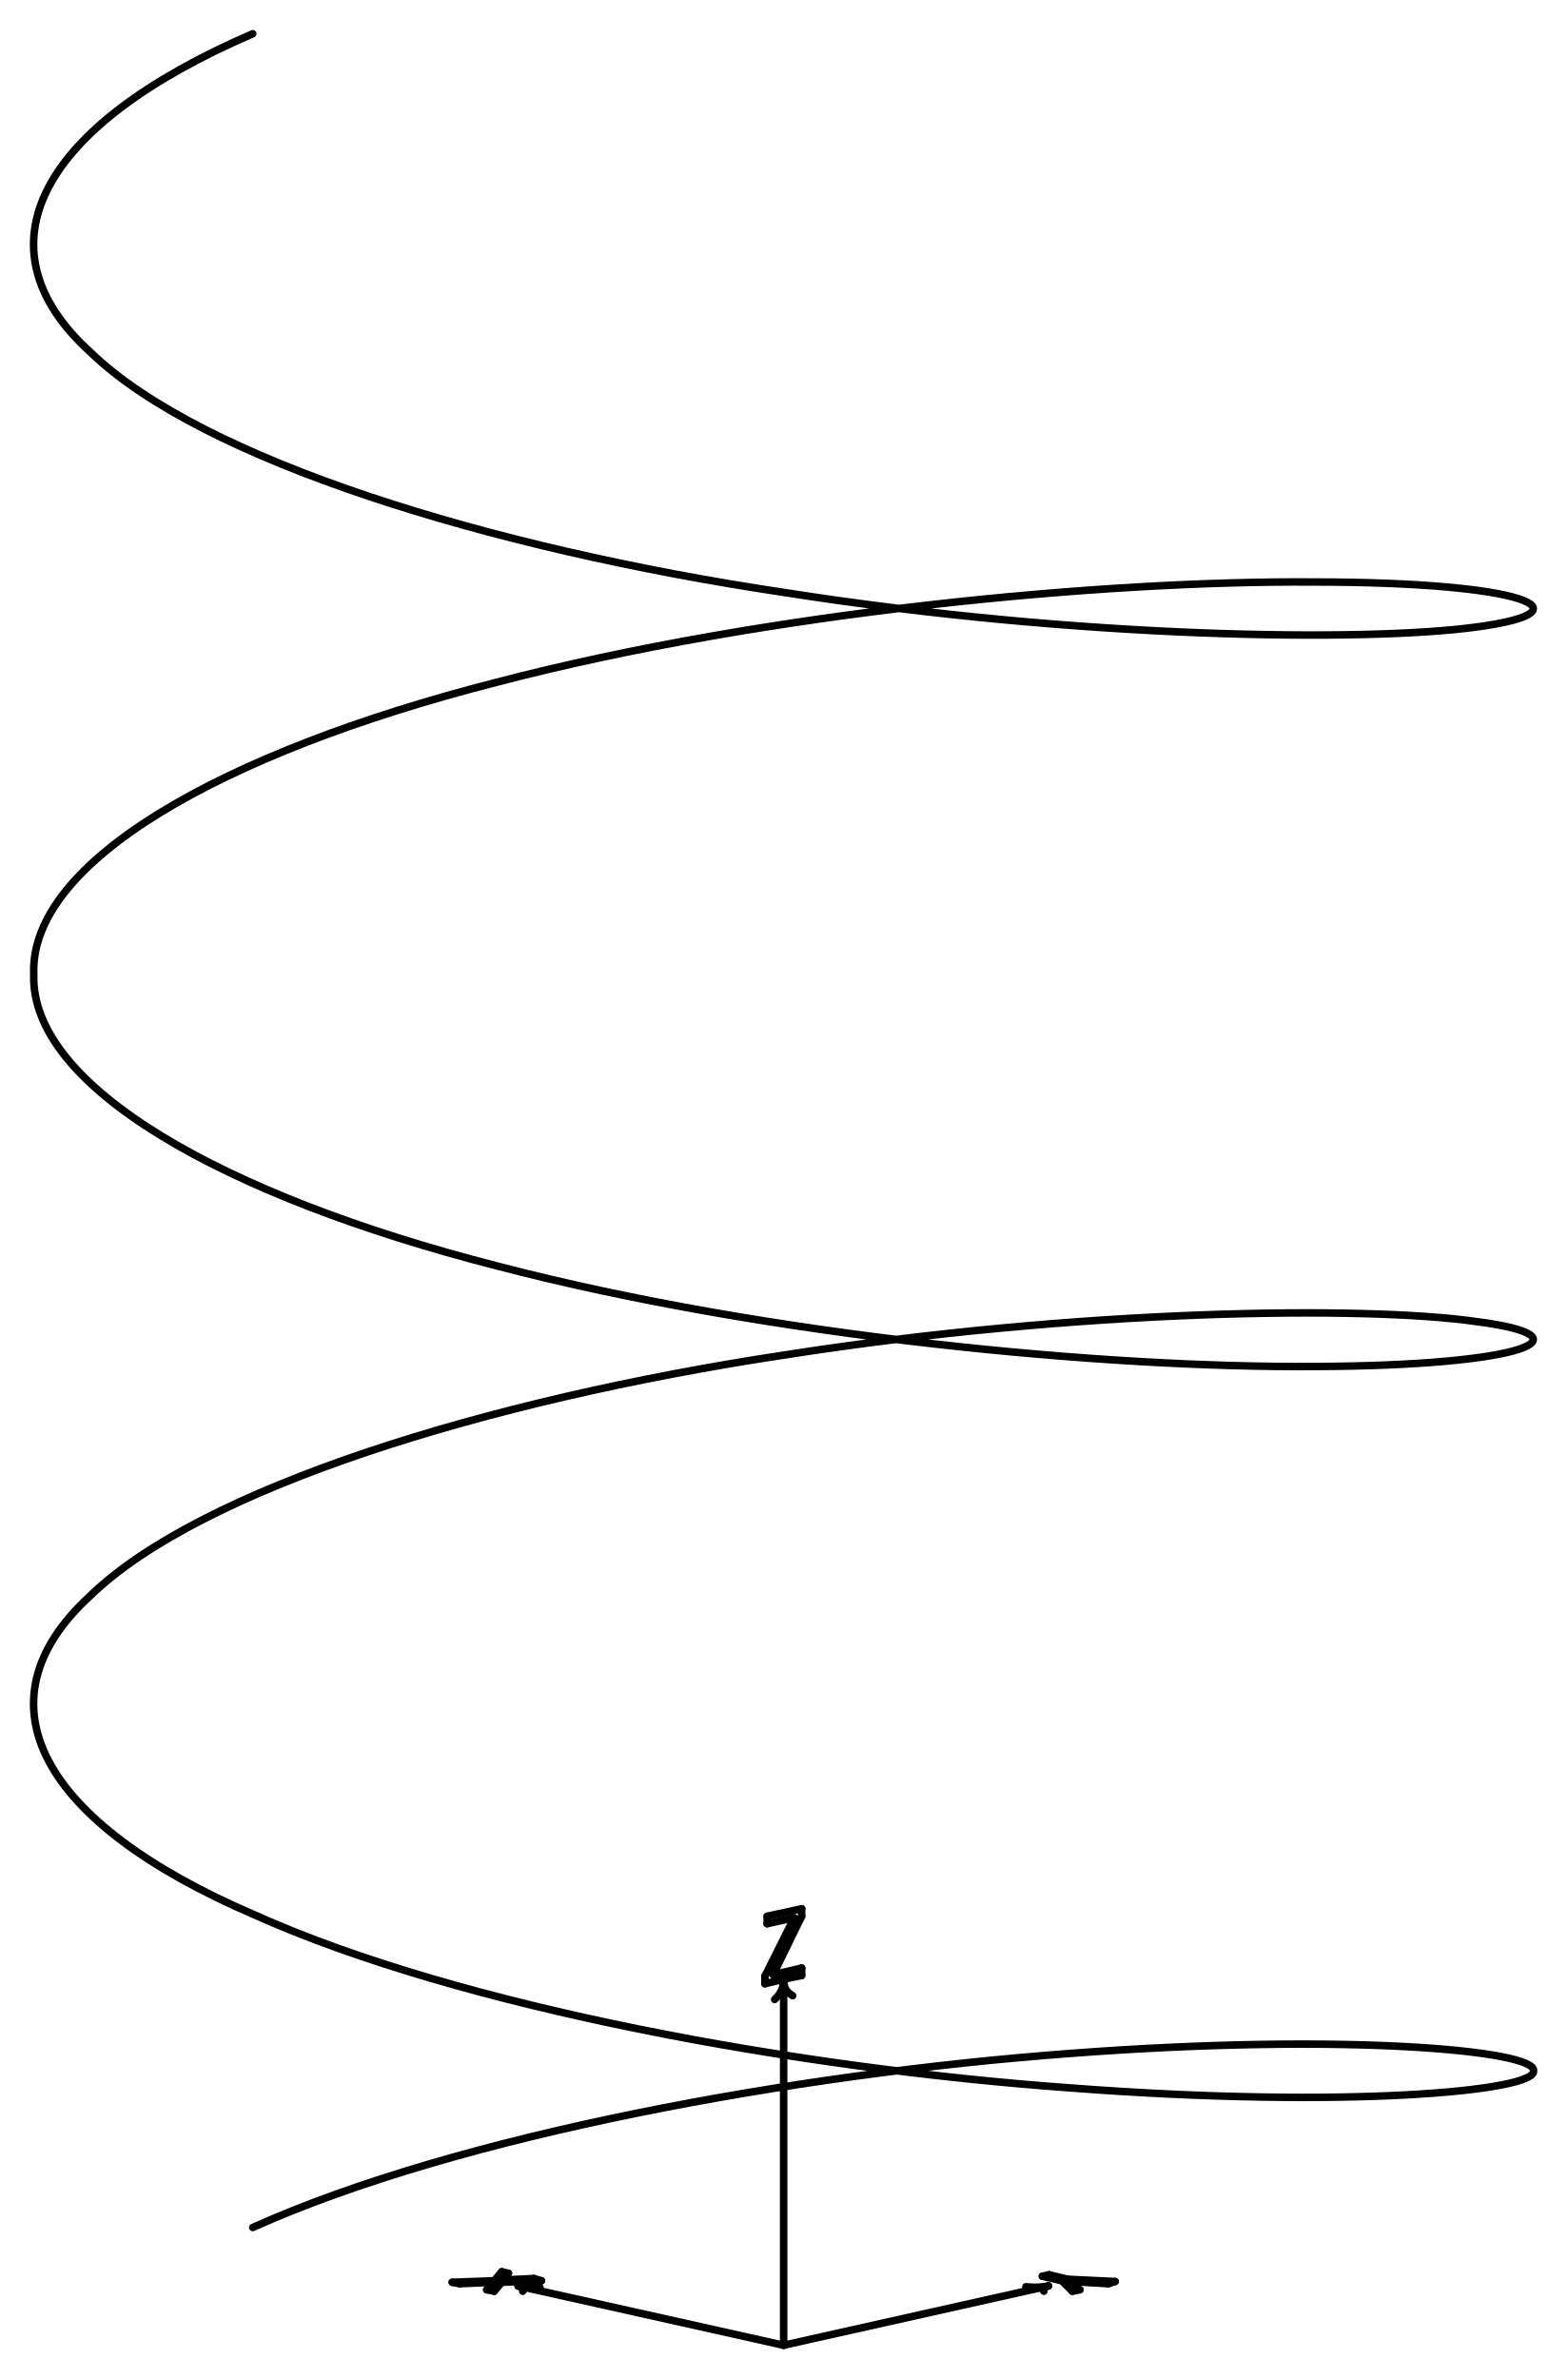
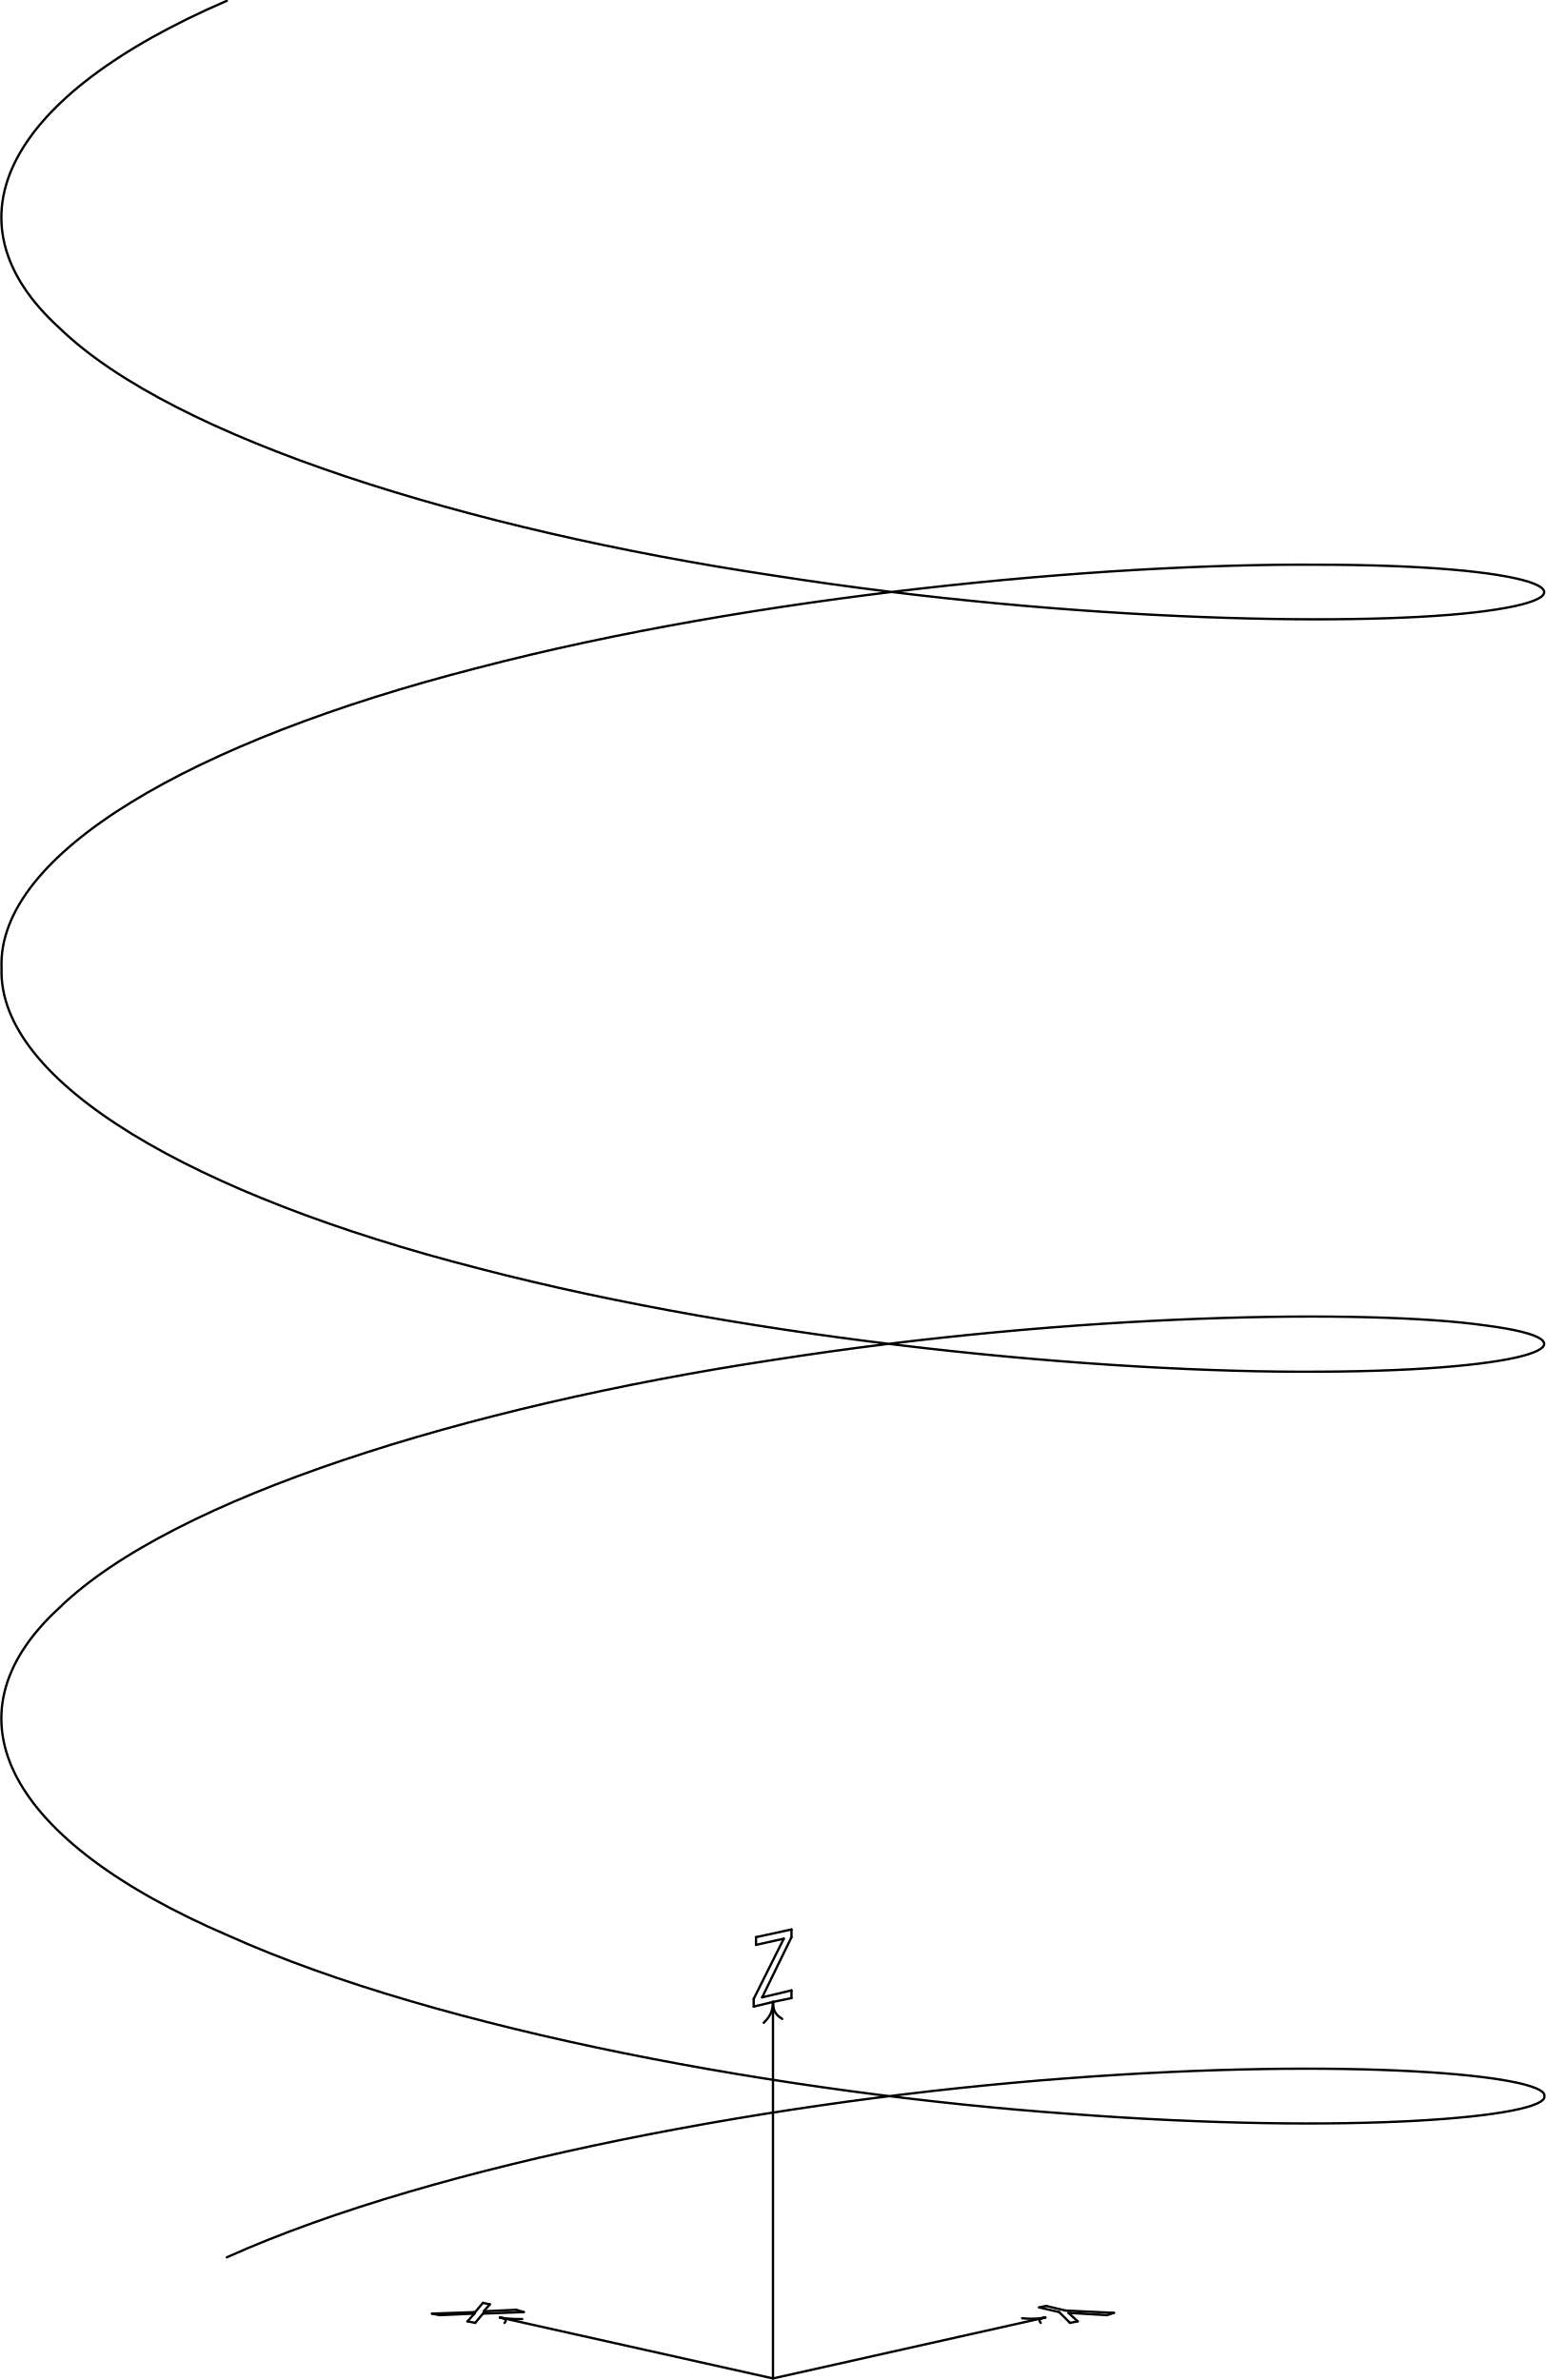
- <svg xmlns="http://www.w3.org/2000/svg" width="67.815mm" height="102.92mm" viewBox="-1.043 -1.837 2.09 3.172" version="1.1">
+ <svg xmlns="http://www.w3.org/2000/svg" width="64.984mm" height="100.09mm" viewBox="-1 -1.793 2.003 3.085" version="1.1">
  <g transform="scale(1,-1)" stroke-linecap="round">
-     <g fill="none" stroke="rgb(0,0,0)" stroke-width="0.01" id="Visible">
+     <g fill="none" stroke="rgb(0,0,0)" stroke-width="0.003" id="Visible">
      <path d="M -0.706,-1.133 C -0.43,-1.009 0.02,-0.928 0.383,-0.901 C 0.751,-0.873 1.006,-0.897 1.002,-0.924 C 1.007,-0.951 0.753,-0.975 0.386,-0.947 C 0.022,-0.921 -0.428,-0.84 -0.704,-0.716 C -0.988,-0.594 -1.078,-0.433 -0.923,-0.291 C -0.776,-0.148 -0.395,-0.03 0.001,0.03 C 0.396,0.092 0.778,0.096 0.925,0.075 C 1.082,0.055 0.992,0.016 0.71,0.015 C 0.434,0.013 -0.016,0.054 -0.38,0.149 C -0.747,0.243 -1.003,0.389 -0.998,0.538 C -1.004,0.687 -0.749,0.833 -0.382,0.927 C -0.019,1.022 0.432,1.063 0.708,1.061 C 0.991,1.061 1.082,1.022 0.926,1.001 C 0.78,0.981 0.398,0.985 0.003,1.047 C -0.392,1.106 -0.774,1.224 -0.922,1.367 C -1.078,1.508 -0.989,1.67 -0.706,1.792" />
      <line x1="0.002" y1="-1.29" x2="-0.352" y2="-1.211" />
      <line x1="0.002" y1="-1.29" x2="0.355" y2="-1.211" />
      <line x1="0.002" y1="-1.29" x2="0.002" y2="-0.802" />
      <path d="M -0.352,-1.211 C -0.342,-1.213 -0.333,-1.213 -0.323,-1.213" />
      <path d="M -0.352,-1.211 C -0.342,-1.213 -0.344,-1.216 -0.346,-1.218" />
      <path d="M 0.355,-1.211 C 0.345,-1.213 0.347,-1.215 0.349,-1.218" />
      <path d="M 0.355,-1.211 C 0.345,-1.213 0.335,-1.213 0.325,-1.212" />
      <path d="M 0.002,-0.802 C 0.002,-0.816 0.008,-0.82 0.014,-0.824" />
      <path d="M 0.002,-0.802 C 0.002,-0.816 -0.004,-0.823 -0.01,-0.829" />
      <line x1="-0.374" y1="-1.192" x2="-0.384" y2="-1.204" />
      <line x1="-0.384" y1="-1.204" x2="-0.44" y2="-1.206" />
      <line x1="-0.44" y1="-1.206" x2="-0.43" y2="-1.208" />
      <line x1="-0.43" y1="-1.208" x2="-0.385" y2="-1.206" />
      <line x1="-0.385" y1="-1.206" x2="-0.394" y2="-1.216" />
      <line x1="-0.394" y1="-1.216" x2="-0.384" y2="-1.218" />
      <line x1="-0.384" y1="-1.218" x2="-0.374" y2="-1.206" />
      <line x1="-0.374" y1="-1.206" x2="-0.321" y2="-1.204" />
      <line x1="-0.321" y1="-1.204" x2="-0.331" y2="-1.201" />
      <line x1="-0.331" y1="-1.201" x2="-0.373" y2="-1.203" />
      <line x1="-0.373" y1="-1.203" x2="-0.365" y2="-1.194" />
      <line x1="-0.365" y1="-1.194" x2="-0.374" y2="-1.192" />
      <line x1="0.444" y1="-1.205" x2="0.381" y2="-1.202" />
      <line x1="0.381" y1="-1.202" x2="0.356" y2="-1.196" />
      <line x1="0.356" y1="-1.196" x2="0.347" y2="-1.198" />
      <line x1="0.347" y1="-1.198" x2="0.373" y2="-1.204" />
      <line x1="0.373" y1="-1.204" x2="0.387" y2="-1.218" />
      <line x1="0.387" y1="-1.218" x2="0.397" y2="-1.216" />
      <line x1="0.397" y1="-1.216" x2="0.385" y2="-1.205" />
      <line x1="0.385" y1="-1.205" x2="0.435" y2="-1.208" />
      <line x1="0.435" y1="-1.208" x2="0.444" y2="-1.205" />
      <line x1="-0.02" y1="-0.718" x2="0.026" y2="-0.708" />
      <line x1="0.026" y1="-0.708" x2="0.026" y2="-0.718" />
      <line x1="0.026" y1="-0.718" x2="-0.012" y2="-0.796" />
      <line x1="-0.012" y1="-0.796" x2="0.026" y2="-0.787" />
      <line x1="0.026" y1="-0.787" x2="0.026" y2="-0.797" />
      <line x1="0.026" y1="-0.797" x2="0.002" y2="-0.802" />
      <line x1="0.002" y1="-0.802" x2="-0.023" y2="-0.808" />
      <line x1="-0.023" y1="-0.808" x2="-0.023" y2="-0.798" />
      <line x1="-0.023" y1="-0.798" x2="0.016" y2="-0.72" />
      <line x1="0.016" y1="-0.72" x2="-0.02" y2="-0.728" />
      <line x1="-0.02" y1="-0.728" x2="-0.02" y2="-0.718" />
    </g>
  </g>
</svg>
